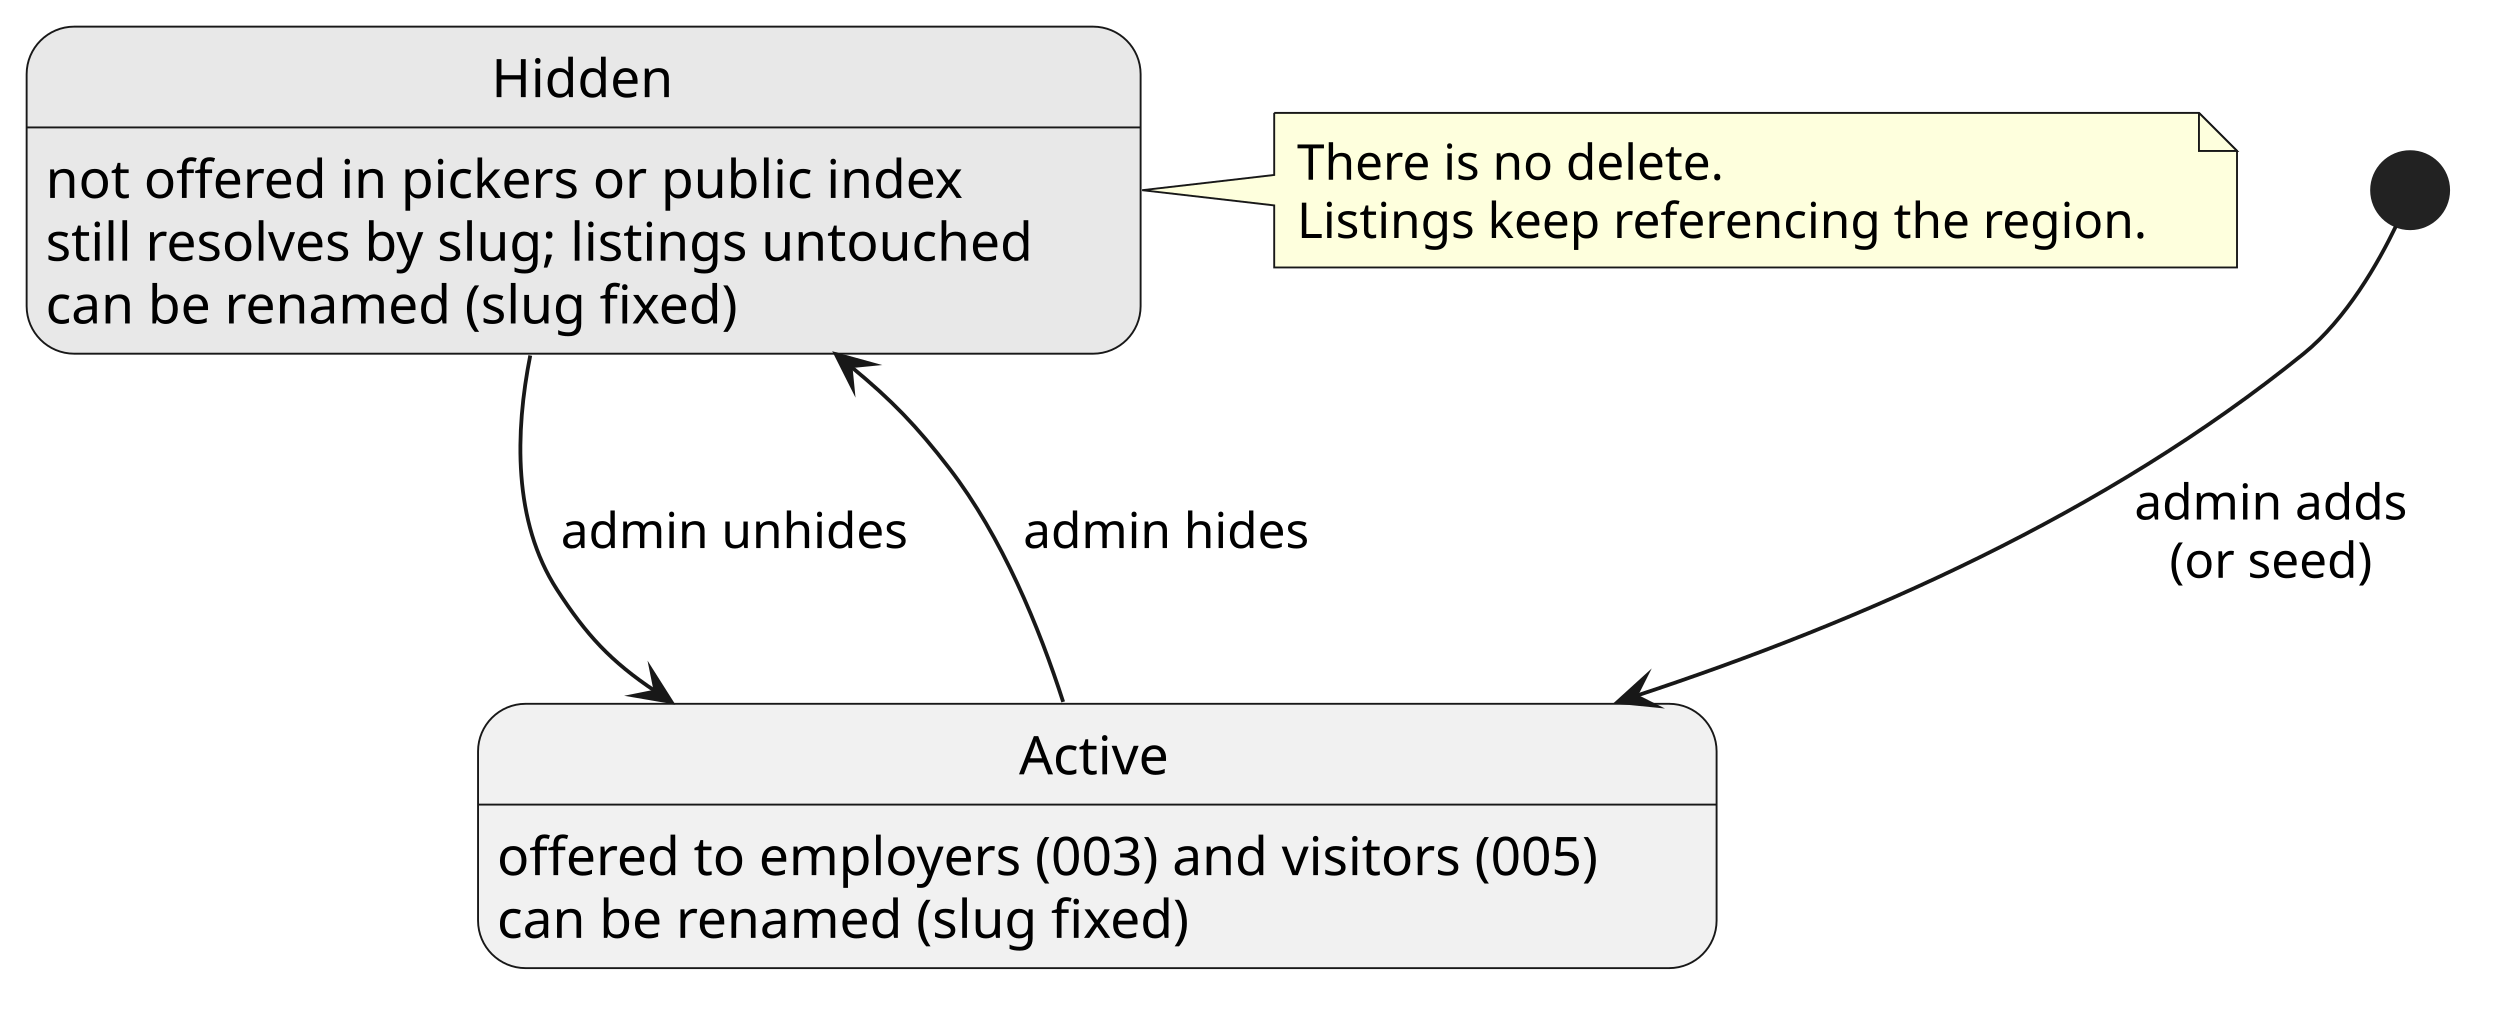
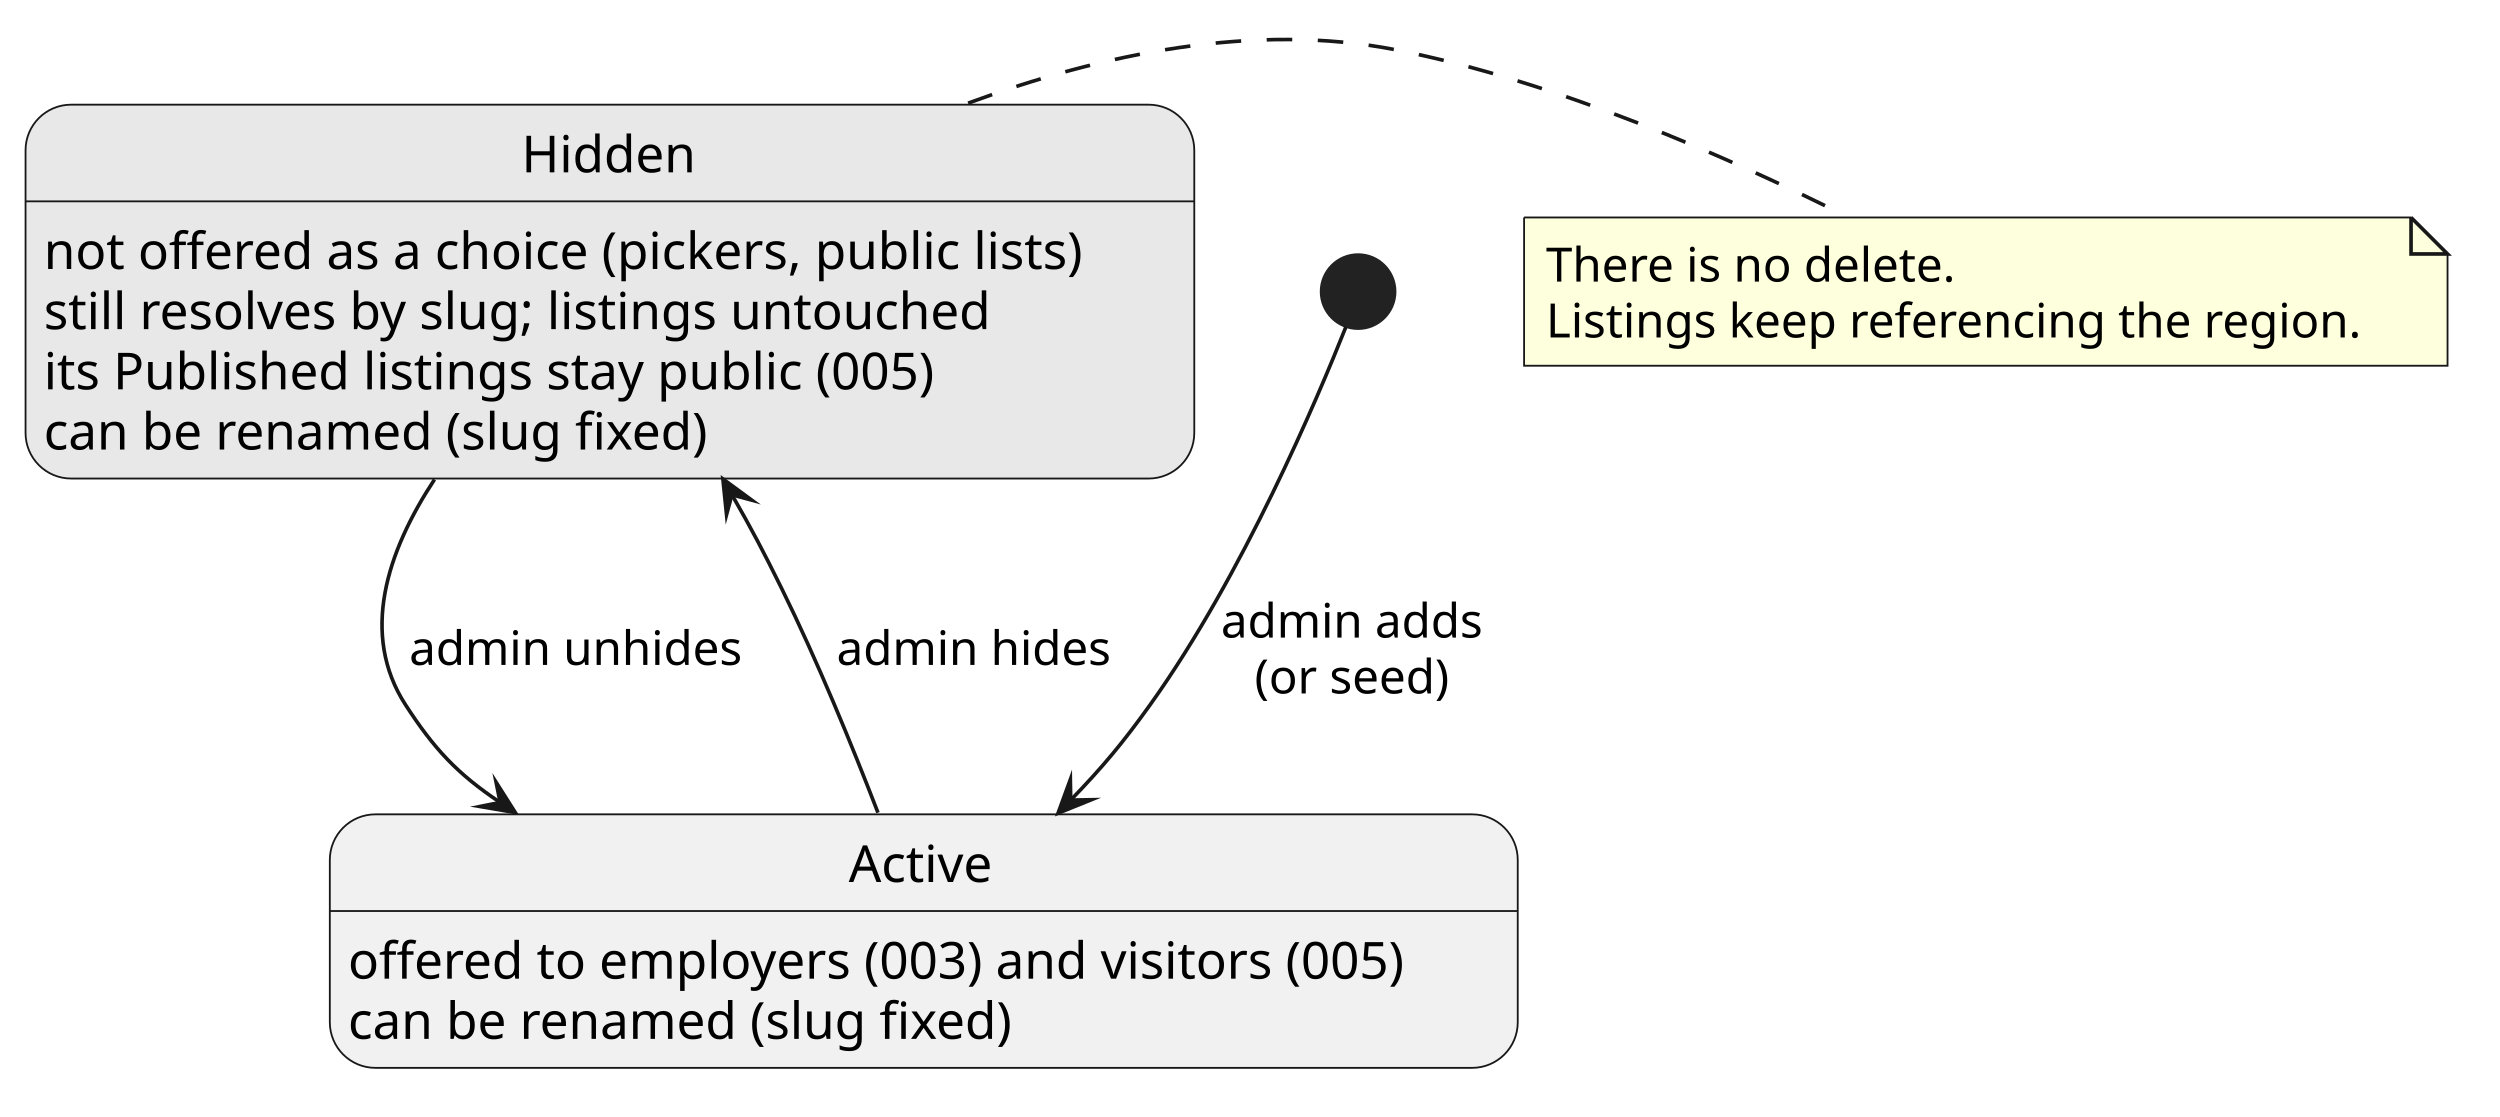
- <svg xmlns="http://www.w3.org/2000/svg" version="1.1" data-diagram-type="STATE" style="width:657px;height:268px;background:#FFFFFF;" width="657px" height="268px" viewBox="0 0 657 268" zoomAndPan="magnify" preserveAspectRatio="none" contentStyleType="text/css">
+ <svg xmlns="http://www.w3.org/2000/svg" version="1.1" data-diagram-type="STATE" style="width:685px;height:306px;background:#FFFFFF;" width="685px" height="306px" viewBox="0 0 685 306" zoomAndPan="magnify" preserveAspectRatio="none" contentStyleType="text/css">
  <defs />
  <g font-family="sans-serif" lengthAdjust="spacing">
    <g class="entity" data-qualified-name="Active" id="ent0001" data-source-line="9">
-       <rect x="125.63" y="184.96" width="325.491" height="69.465" fill="#F1F1F1" style="stroke:#181818;stroke-width:0.5;" rx="12.5" ry="12.5" />
-       <line x1="125.63" y1="211.448" x2="451.121" y2="211.448" style="stroke:#181818;stroke-width:0.5;" />
-       <text x="267.796" y="203.495" fill="#000" font-size="14" textLength="41.159">Active</text>
-       <text x="130.63" y="229.983" fill="#000" font-size="14" textLength="305.491">offered to employers (003) and visitors (005)</text>
-       <text x="130.63" y="246.472" fill="#000" font-size="14" textLength="189.649">can be renamed (slug fixed)</text>
+       <rect x="90.37" y="223.13" width="325.491" height="69.465" fill="#F1F1F1" style="stroke:#181818;stroke-width:0.5;" rx="12.5" ry="12.5" />
+       <line x1="90.37" y1="249.618" x2="415.861" y2="249.618" style="stroke:#181818;stroke-width:0.5;" />
+       <text x="232.536" y="241.665" fill="#000" font-size="14" textLength="41.159">Active</text>
+       <text x="95.37" y="268.153" fill="#000" font-size="14" textLength="305.491">offered to employers (003) and visitors (005)</text>
+       <text x="95.37" y="284.642" fill="#000" font-size="14" textLength="189.649">can be renamed (slug fixed)</text>
    </g>
    <g class="entity" data-qualified-name="Hidden" id="ent0002" data-source-line="10">
-       <rect x="7" y="7" width="292.754" height="85.953" fill="#E8E8E8" style="stroke:#181818;stroke-width:0.5;" rx="12.5" ry="12.5" />
-       <line x1="7" y1="33.488" x2="299.754" y2="33.488" style="stroke:#181818;stroke-width:0.5;" />
-       <text x="129.154" y="25.535" fill="#000" font-size="14" textLength="48.446">Hidden</text>
-       <text x="12" y="52.023" fill="#000" font-size="14" textLength="253.586">not offered in pickers or public index</text>
-       <text x="12" y="68.512" fill="#000" font-size="14" textLength="272.754">still resolves by slug; listings untouched</text>
-       <text x="12" y="85" fill="#000" font-size="14" textLength="189.649">can be renamed (slug fixed)</text>
+       <rect x="7" y="28.68" width="320.234" height="102.441" fill="#E8E8E8" style="stroke:#181818;stroke-width:0.5;" rx="12.5" ry="12.5" />
+       <line x1="7" y1="55.168" x2="327.234" y2="55.168" style="stroke:#181818;stroke-width:0.5;" />
+       <text x="142.894" y="47.215" fill="#000" font-size="14" textLength="48.446">Hidden</text>
+       <text x="12" y="73.703" fill="#000" font-size="14" textLength="300.234">not offered as a choice (pickers, public lists)</text>
+       <text x="12" y="90.192" fill="#000" font-size="14" textLength="272.754">still resolves by slug; listings untouched</text>
+       <text x="12" y="106.68" fill="#000" font-size="14" textLength="258.063">its Published listings stay public (005)</text>
+       <text x="12" y="123.168" fill="#000" font-size="14" textLength="189.649">can be renamed (slug fixed)</text>
    </g>
    <g class="start_entity" data-qualified-name=".start." id="ent0003" data-source-line="12">
-       <ellipse cx="633.38" cy="49.98" rx="10" ry="10" fill="#222" style="stroke:#222;stroke-width:1;" />
+       <ellipse cx="372.12" cy="79.9" rx="10" ry="10" fill="#222" style="stroke:#222;stroke-width:1;" />
    </g>
-     <g class="entity" data-qualified-name="GMN7" id="ent0008" data-source-line="22">
-       <path d="M334.86,29.67 L334.86,45.98 L300.16,49.98 L334.86,53.98 L334.86,70.291 A0,0 0 0 0 334.86,70.291 L587.886,70.291 A0,0 0 0 0 587.886,70.291 L587.886,39.67 L577.886,29.67 L334.86,29.67 A0,0 0 0 0 334.86,29.67" style="stroke:#181818;stroke-width:0.5;" fill="#FEFFDD" />
-       <path d="M577.886,29.67 L577.886,39.67 L587.886,39.67 L577.886,29.67" style="stroke:#181818;stroke-width:0.5;" fill="#FEFFDD" />
-       <text x="340.86" y="47.238" fill="#000" font-size="13" textLength="117.514">There is no delete.</text>
-       <text x="340.86" y="62.549" fill="#000" font-size="13" textLength="232.026">Listings keep referencing the region.</text>
+     <g class="entity" data-qualified-name="GMN7" id="ent0008" data-source-line="23">
+       <path d="M417.6,59.59 L417.6,100.211 L670.626,100.211 L670.626,69.59 L660.626,59.59 L417.6,59.59" style="stroke:#181818;stroke-width:0.5;" fill="#FEFFDD" />
+       <path d="M660.626,59.59 L660.626,69.59 L670.626,69.59 L660.626,59.59" style="stroke:#181818;stroke-width:1;" fill="#FEFFDD" />
+       <text x="423.6" y="77.158" fill="#000" font-size="13" textLength="117.514">There is no delete.</text>
+       <text x="423.6" y="92.469" fill="#000" font-size="13" textLength="232.026">Listings keep referencing the region.</text>
    </g>
    <g class="link" data-entity-1="ent0003" data-entity-2="ent0001" id="lnk4" data-source-line="12" data-link-type="dependency">
-       <path d="M629.62,59.5 C625.1,68.88 616.68,83.81 605.38,92.96 C553.13,135.21 489.648,163.141 429.878,182.891" style="stroke:#181818;stroke-width:1;" fill="none" id="*start*-to-Active" />
-       <polygon points="425.13,184.46,434.931,185.434,429.878,182.891,432.421,177.838,425.13,184.46" fill="#181818" style="stroke:#181818;stroke-width:1;stroke-linejoin:miter;stroke-miterlimit:10;" />
-       <text x="560.92" y="136.528" fill="#000" font-size="13" textLength="73.607">admin adds</text>
-       <text x="570.14" y="151.839" fill="#000" font-size="13" textLength="55.167">(or seed)</text>
+       <path d="M368.78,89.56 C361.03,109.08 340.54,157.58 315.12,193.13 C307.75,203.42 302.224,210.064 293.374,219.224" style="stroke:#181818;stroke-width:1;" fill="none" id="*start*-to-Active" />
+       <polygon points="289.9,222.82,299.03,219.127,293.374,219.224,293.277,213.568,289.9,222.82" fill="#181818" style="stroke:#181818;stroke-width:1;stroke-linejoin:miter;stroke-miterlimit:10;" />
+       <text x="334.54" y="174.698" fill="#000" font-size="13" textLength="73.607">admin adds</text>
+       <text x="343.76" y="190.009" fill="#000" font-size="13" textLength="55.167">(or seed)</text>
    </g>
    <g class="link" data-entity-1="ent0001" data-entity-2="ent0002" id="lnk5" data-source-line="15" data-link-type="dependency">
-       <path d="M279.4,184.46 C273.16,165.08 263.41,141.14 249.38,122.96 C240.98,112.07 234.395,105.182 223.515,96.252" style="stroke:#181818;stroke-width:1;" fill="none" id="Active-to-Hidden" />
-       <polygon points="219.65,93.08,224.069,101.882,223.515,96.252,229.145,95.698,219.65,93.08" fill="#181818" style="stroke:#181818;stroke-width:1;stroke-linejoin:miter;stroke-miterlimit:10;" />
-       <text x="268.9" y="144.028" fill="#000" font-size="13" textLength="77.314">admin hides</text>
+       <path d="M240.56,222.67 C233.42,204.17 223.97,181.08 214.12,161.13 C209.26,151.28 206.155,145.349 200.555,135.569" style="stroke:#181818;stroke-width:1;" fill="none" id="Active-to-Hidden" />
+       <polygon points="198.07,131.23,199.071,141.028,200.555,135.569,206.013,137.053,198.07,131.23" fill="#181818" style="stroke:#181818;stroke-width:1;stroke-linejoin:miter;stroke-miterlimit:10;" />
+       <text x="229.23" y="182.198" fill="#000" font-size="13" textLength="77.314">admin hides</text>
    </g>
-     <g class="link" data-entity-1="ent0002" data-entity-2="ent0001" id="lnk6" data-source-line="19" data-link-type="dependency">
-       <path d="M139.35,93.42 C135.36,113.54 134.78,137.03 146.38,154.96 C154.09,166.86 160.439,173.798 172.299,181.698" style="stroke:#181818;stroke-width:1;" fill="none" id="Hidden-to-Active" />
-       <polygon points="176.46,184.47,171.187,176.152,172.299,181.698,166.752,182.81,176.46,184.47" fill="#181818" style="stroke:#181818;stroke-width:1;stroke-linejoin:miter;stroke-miterlimit:10;" />
-       <text x="147.38" y="144.028" fill="#000" font-size="13" textLength="93.45">admin unhides</text>
+     <g class="link" data-entity-1="ent0002" data-entity-2="ent0001" id="lnk6" data-source-line="20" data-link-type="dependency">
+       <path d="M119.05,131.38 C106.02,151.18 98.58,173.75 111.12,193.13 C118.83,205.03 125.179,211.968 137.039,219.868" style="stroke:#181818;stroke-width:1;" fill="none" id="Hidden-to-Active" />
+       <polygon points="141.2,222.64,135.927,214.322,137.039,219.868,131.492,220.98,141.2,222.64" fill="#181818" style="stroke:#181818;stroke-width:1;stroke-linejoin:miter;stroke-miterlimit:10;" />
+       <text x="112.12" y="182.198" fill="#000" font-size="13" textLength="93.45">admin unhides</text>
+     </g>
+     <g class="link" data-entity-1="ent0002" data-entity-2="ent0008" id="lnk9" data-source-line="23" data-link-type="association">
+       <path d="M265.26,28.27 C301.69,14.82 343.64,6 382.62,13.68 C426.62,22.35 473.72,43.13 505.63,59.12" style="stroke:#181818;stroke-width:1;stroke-dasharray:7,7;" fill="none" id="Hidden-GMN7" />
    </g>
  </g>
</svg>
